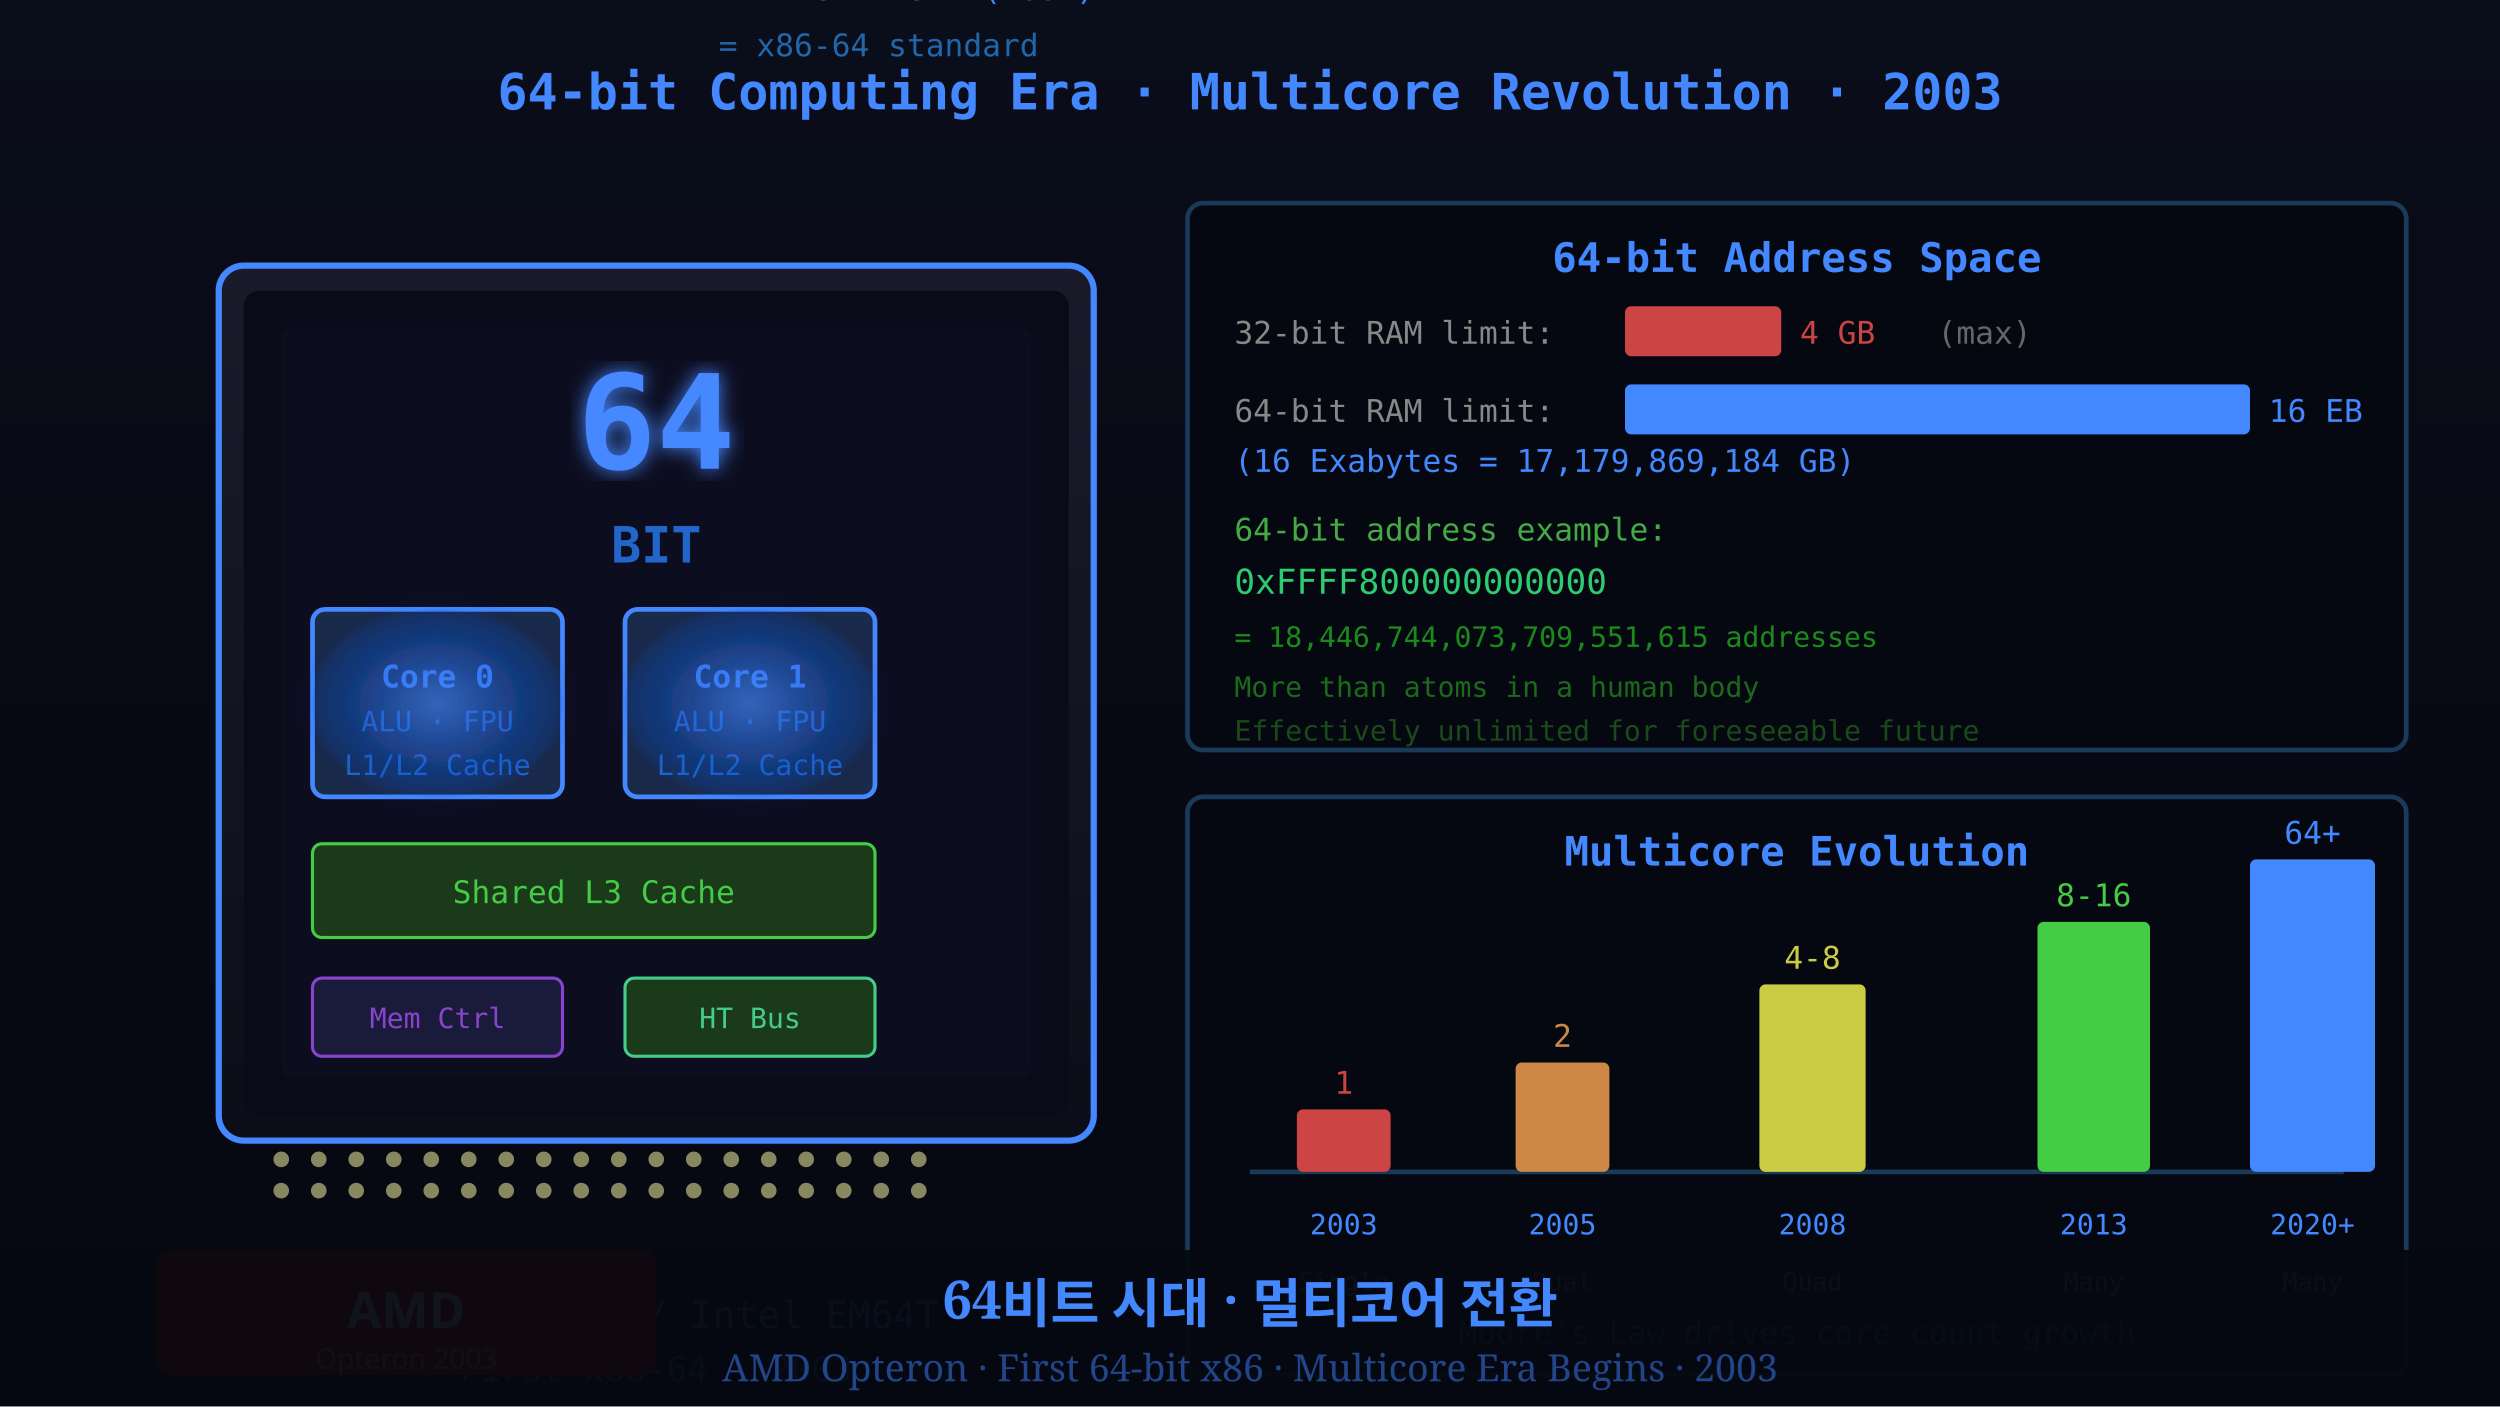
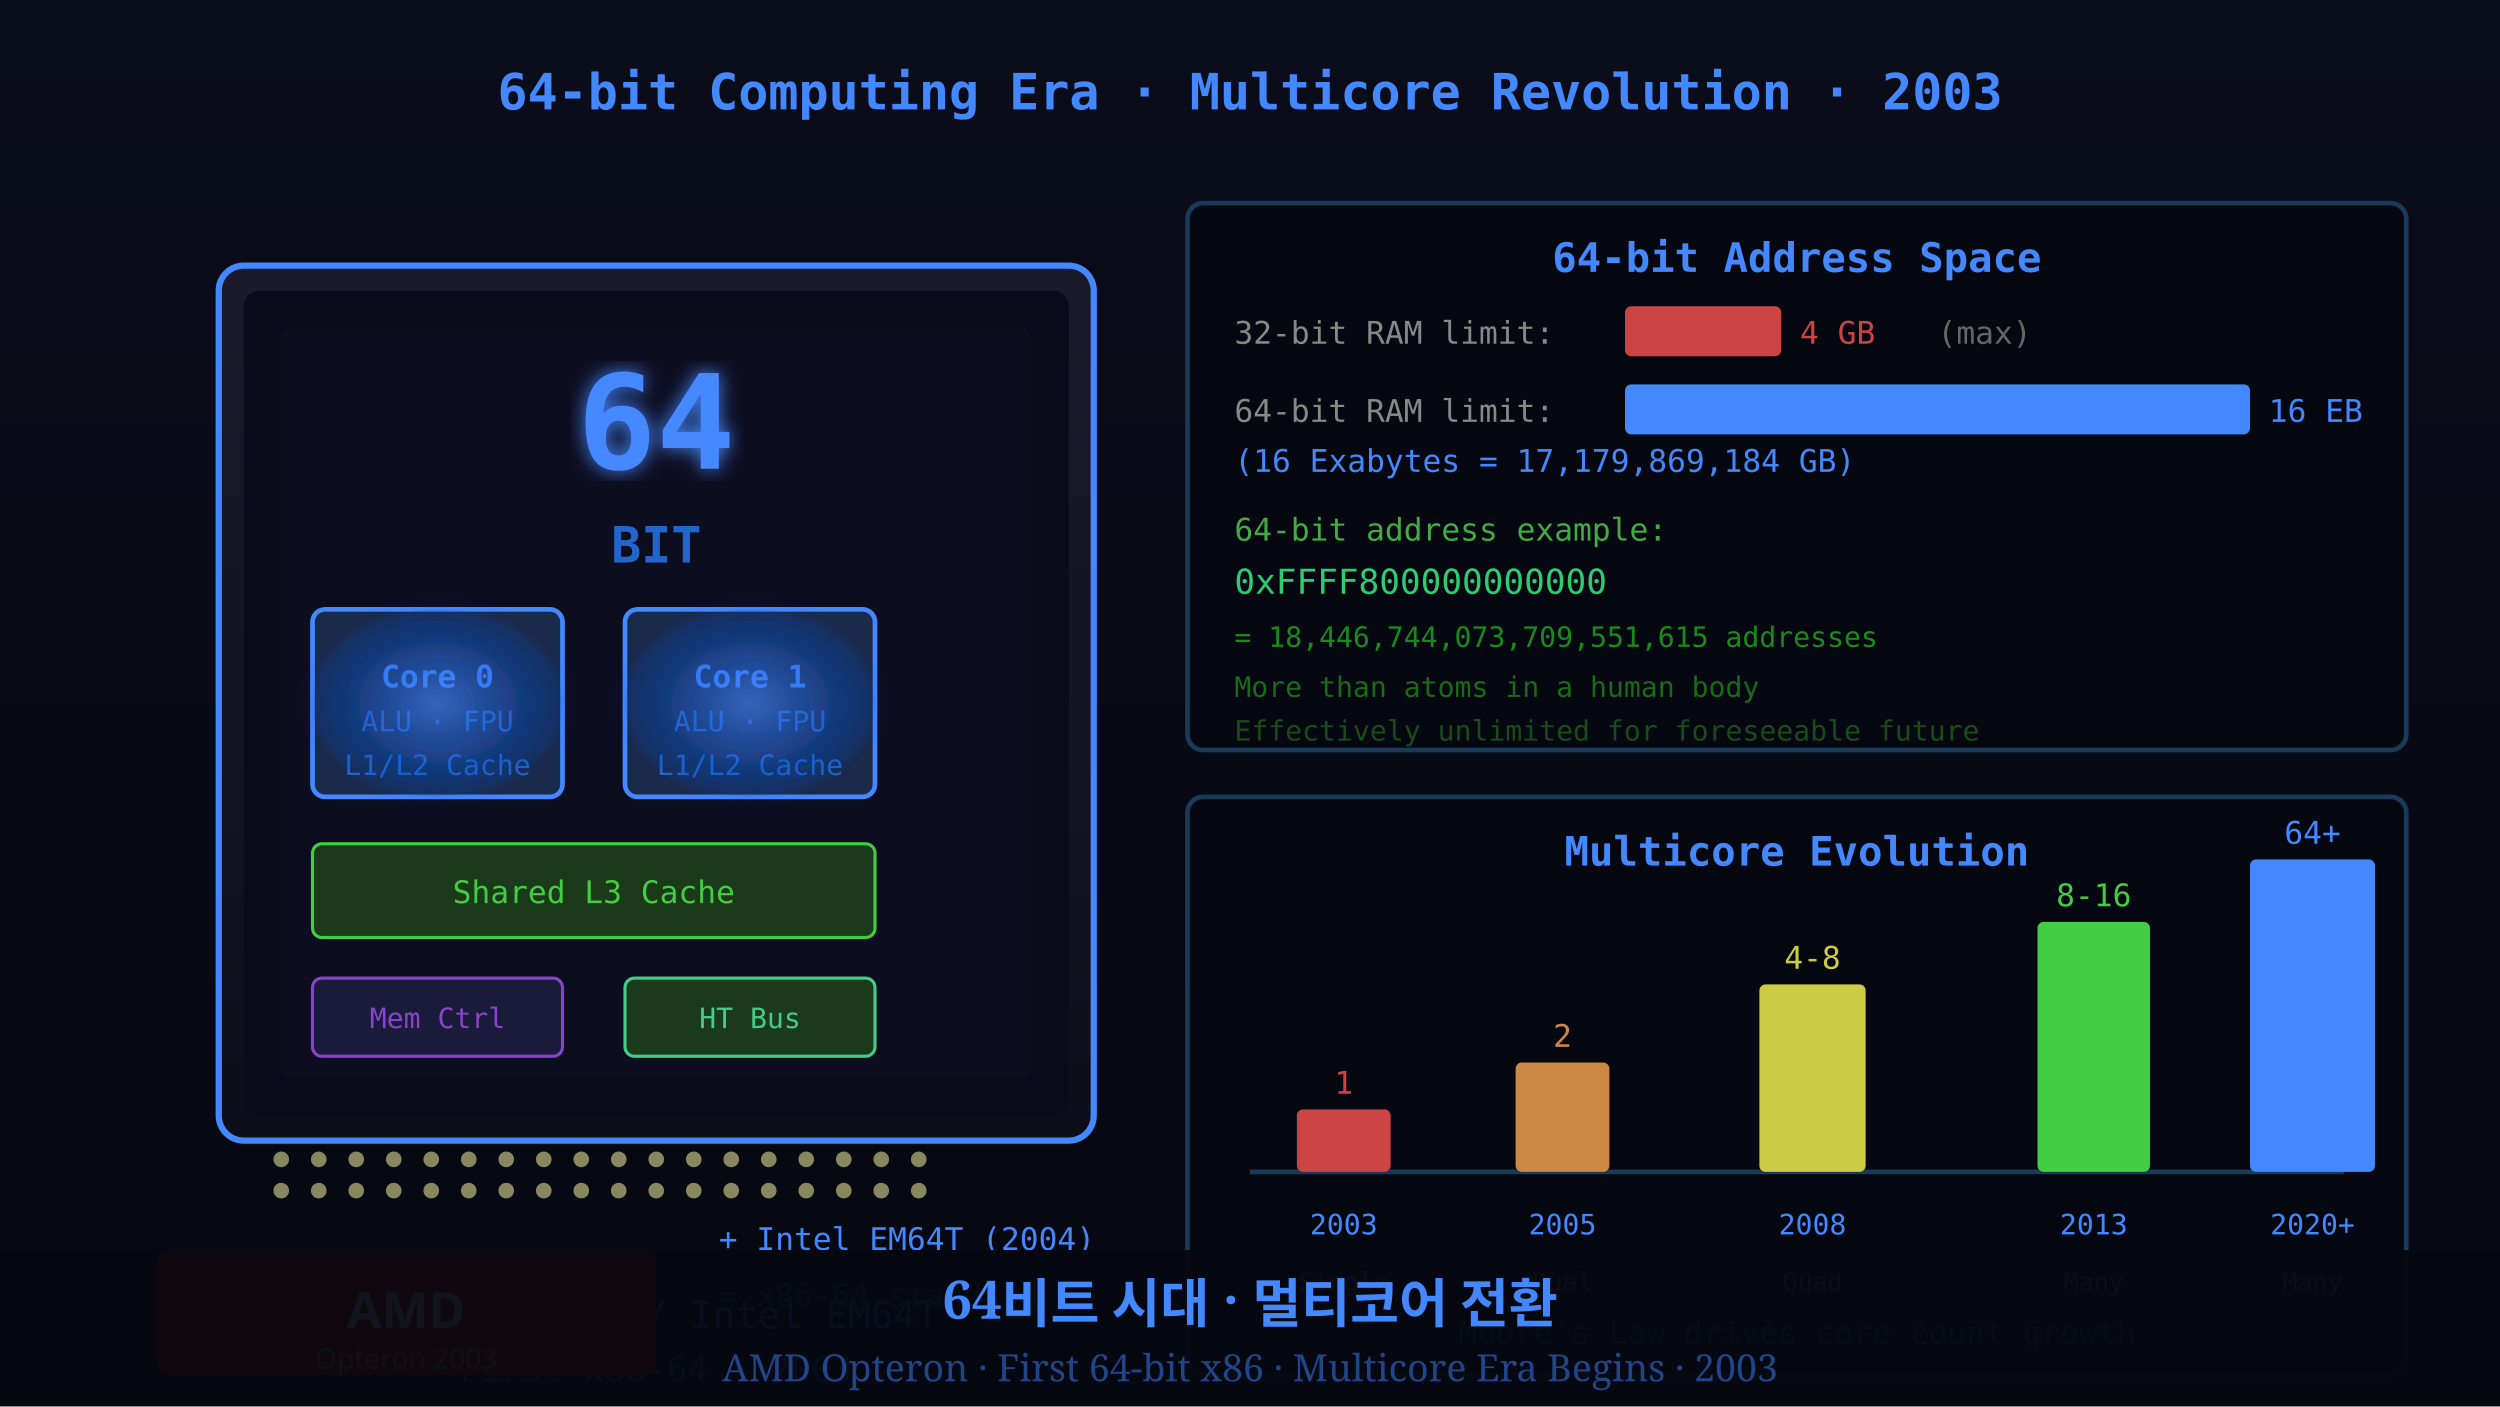
<svg xmlns="http://www.w3.org/2000/svg" viewBox="0 0 800 450" width="800" height="450">
  <defs>
    <linearGradient id="bg2003" x1="0%" y1="0%" x2="0%" y2="100%">
      <stop offset="0%" stop-color="#0a0d1a" />
      <stop offset="100%" stop-color="#050810" />
    </linearGradient>
    <linearGradient id="chipGrad2003" x1="0%" y1="0%" x2="0%" y2="100%">
      <stop offset="0%" stop-color="#1a1a2a" />
      <stop offset="100%" stop-color="#0d0d1a" />
    </linearGradient>
    <filter id="cpuGlow2003">
      <feGaussianBlur stdDeviation="3" result="blur" />
      <feMerge>
        <feMergeNode in="blur" />
        <feMergeNode in="SourceGraphic" />
      </feMerge>
    </filter>
    <radialGradient id="coreGrad" cx="50%" cy="50%" r="50%">
      <stop offset="0%" stop-color="#4488ff" stop-opacity="0.4" />
      <stop offset="100%" stop-color="#0044cc" stop-opacity="0.1" />
    </radialGradient>
  </defs>
  <rect width="800" height="450" fill="url(#bg2003)" />
  <text x="400" y="35" fill="#4488ff" font-size="16" font-family="monospace" text-anchor="middle" font-weight="bold">64-bit Computing Era · Multicore Revolution · 2003</text>
  <g transform="translate(50, 65)">
    <rect x="20" y="20" width="280" height="280" fill="url(#chipGrad2003)" rx="8" stroke="#4488ff" stroke-width="2" />
    <rect x="28" y="28" width="264" height="264" fill="#0a0a18" rx="5" />
    <rect x="40" y="40" width="240" height="240" fill="#0d0d20" rx="3" />
    <text x="160" y="85" fill="#4488ff" font-size="42" font-family="monospace" text-anchor="middle" font-weight="bold" filter="url(#cpuGlow2003)">64</text>
    <text x="160" y="115" fill="#2266cc" font-size="16" font-family="monospace" text-anchor="middle" font-weight="bold">BIT</text>
    <rect x="50" y="130" width="80" height="60" fill="#1a2a4a" rx="4" stroke="#4488ff" stroke-width="1.5" />
    <text x="90" y="155" fill="#4488ff" font-size="10" font-family="monospace" text-anchor="middle" font-weight="bold">Core 0</text>
    <text x="90" y="169" fill="#2266cc" font-size="9" font-family="monospace" text-anchor="middle">ALU · FPU</text>
    <text x="90" y="183" fill="#2266cc" font-size="9" font-family="monospace" text-anchor="middle">L1/L2 Cache</text>
    <rect x="150" y="130" width="80" height="60" fill="#1a2a4a" rx="4" stroke="#4488ff" stroke-width="1.5" />
    <text x="190" y="155" fill="#4488ff" font-size="10" font-family="monospace" text-anchor="middle" font-weight="bold">Core 1</text>
    <text x="190" y="169" fill="#2266cc" font-size="9" font-family="monospace" text-anchor="middle">ALU · FPU</text>
    <text x="190" y="183" fill="#2266cc" font-size="9" font-family="monospace" text-anchor="middle">L1/L2 Cache</text>
    <rect x="50" y="205" width="180" height="30" fill="#1a3a1a" rx="3" stroke="#44cc44" stroke-width="1" />
    <text x="140" y="224" fill="#44cc44" font-size="10" font-family="monospace" text-anchor="middle">Shared L3 Cache</text>
    <rect x="50" y="248" width="80" height="25" fill="#1a1a3a" rx="3" stroke="#8844cc" stroke-width="1" />
    <text x="90" y="264" fill="#8844cc" font-size="9" font-family="monospace" text-anchor="middle">Mem Ctrl</text>
    <rect x="150" y="248" width="80" height="25" fill="#1a3a1a" rx="3" stroke="#44cc88" stroke-width="1" />
    <text x="190" y="264" fill="#44cc88" font-size="9" font-family="monospace" text-anchor="middle">HT Bus</text>
    <ellipse cx="90" cy="160" rx="40" ry="30" fill="url(#coreGrad)" filter="url(#cpuGlow2003)" />
    <ellipse cx="190" cy="160" rx="40" ry="30" fill="url(#coreGrad)" filter="url(#cpuGlow2003)" />
    <g transform="translate(30, 298)">
      <g fill="#888860">
        <circle cx="10" cy="8" r="2.5" />
        <circle cx="22" cy="8" r="2.5" />
        <circle cx="34" cy="8" r="2.5" />
        <circle cx="46" cy="8" r="2.5" />
        <circle cx="58" cy="8" r="2.5" />
        <circle cx="70" cy="8" r="2.5" />
        <circle cx="82" cy="8" r="2.5" />
        <circle cx="94" cy="8" r="2.5" />
        <circle cx="106" cy="8" r="2.5" />
        <circle cx="118" cy="8" r="2.5" />
        <circle cx="130" cy="8" r="2.5" />
        <circle cx="142" cy="8" r="2.5" />
        <circle cx="154" cy="8" r="2.5" />
        <circle cx="166" cy="8" r="2.5" />
        <circle cx="178" cy="8" r="2.5" />
        <circle cx="190" cy="8" r="2.5" />
        <circle cx="202" cy="8" r="2.5" />
        <circle cx="214" cy="8" r="2.5" />
        <circle cx="10" cy="18" r="2.5" />
        <circle cx="22" cy="18" r="2.5" />
        <circle cx="34" cy="18" r="2.5" />
        <circle cx="46" cy="18" r="2.5" />
        <circle cx="58" cy="18" r="2.5" />
        <circle cx="70" cy="18" r="2.5" />
        <circle cx="82" cy="18" r="2.5" />
        <circle cx="94" cy="18" r="2.5" />
        <circle cx="106" cy="18" r="2.5" />
        <circle cx="118" cy="18" r="2.5" />
        <circle cx="130" cy="18" r="2.5" />
        <circle cx="142" cy="18" r="2.5" />
        <circle cx="154" cy="18" r="2.5" />
        <circle cx="166" cy="18" r="2.5" />
        <circle cx="178" cy="18" r="2.5" />
        <circle cx="190" cy="18" r="2.5" />
        <circle cx="202" cy="18" r="2.5" />
        <circle cx="214" cy="18" r="2.5" />
      </g>
    </g>
    <text x="160" y="360" fill="#4488ff" font-size="12" font-family="monospace" text-anchor="middle">AMD Opteron / Intel EM64T</text>
    <text x="160" y="377" fill="#2266cc" font-size="11" font-family="monospace" text-anchor="middle">First x86-64 · 2003</text>
  </g>
  <g transform="translate(380, 65)">
    <rect x="0" y="0" width="390" height="175" fill="#050810" rx="5" stroke="#1a3a5a" stroke-width="1.5" />
    <text x="195" y="22" fill="#4488ff" font-size="13" font-family="monospace" text-anchor="middle" font-weight="bold">64-bit Address Space</text>
    <text x="15" y="45" fill="#888888" font-size="10" font-family="monospace">32-bit RAM limit:</text>
    <rect x="140" y="33" width="50" height="16" fill="#cc4444" rx="2" />
    <text x="196" y="45" fill="#cc4444" font-size="10" font-family="monospace">4 GB</text>
    <text x="240" y="45" fill="#666666" font-size="10" font-family="monospace">(max)</text>
    <text x="15" y="70" fill="#888888" font-size="10" font-family="monospace">64-bit RAM limit:</text>
    <rect x="140" y="58" width="200" height="16" fill="#4488ff" rx="2" />
    <text x="346" y="70" fill="#4488ff" font-size="10" font-family="monospace">16 EB</text>
    <text x="15" y="86" fill="#4488ff" font-size="10" font-family="monospace">         (16 Exabytes = 17,179,869,184 GB)</text>
    <text x="15" y="108" fill="#44aa44" font-size="10" font-family="monospace">64-bit address example:</text>
    <text x="15" y="125" fill="#2ecc71" font-size="11" font-family="monospace">0xFFFF800000000000</text>
    <text x="15" y="142" fill="#1a8a1a" font-size="9" font-family="monospace">= 18,446,744,073,709,551,615 addresses</text>
    <text x="15" y="158" fill="#1a6a1a" font-size="9" font-family="monospace">More than atoms in a human body</text>
    <text x="15" y="172" fill="#1a4a1a" font-size="9" font-family="monospace">Effectively unlimited for foreseeable future</text>
  </g>
  <g transform="translate(380, 255)">
    <rect x="0" y="0" width="390" height="185" fill="#050810" rx="5" stroke="#1a3a5a" stroke-width="1.5" />
    <text x="195" y="22" fill="#4488ff" font-size="13" font-family="monospace" text-anchor="middle" font-weight="bold">Multicore Evolution</text>
    <line x1="20" y1="120" x2="370" y2="120" stroke="#1a3a5a" stroke-width="1.5" />
    <g font-size="9" font-family="monospace" text-anchor="middle" fill="#4488ff">
      <text x="50" y="140">2003</text>
      <text x="120" y="140">2005</text>
      <text x="200" y="140">2008</text>
      <text x="290" y="140">2013</text>
      <text x="360" y="140">2020+</text>
    </g>
    <rect x="35" y="100" width="30" height="20" fill="#cc4444" rx="2" />
    <text x="50" y="95" fill="#cc4444" font-size="10" font-family="monospace" text-anchor="middle">1</text>
    <text x="50" y="158" fill="#888888" font-size="8" font-family="monospace" text-anchor="middle">Single</text>
    <rect x="105" y="85" width="30" height="35" fill="#cc8844" rx="2" />
    <text x="120" y="80" fill="#cc8844" font-size="10" font-family="monospace" text-anchor="middle">2</text>
    <text x="120" y="158" fill="#888888" font-size="8" font-family="monospace" text-anchor="middle">Dual</text>
    <rect x="183" y="60" width="34" height="60" fill="#cccc44" rx="2" />
    <text x="200" y="55" fill="#cccc44" font-size="10" font-family="monospace" text-anchor="middle">4-8</text>
    <text x="200" y="158" fill="#888888" font-size="8" font-family="monospace" text-anchor="middle">Quad</text>
    <rect x="272" y="40" width="36" height="80" fill="#44cc44" rx="2" />
    <text x="290" y="35" fill="#44cc44" font-size="10" font-family="monospace" text-anchor="middle">8-16</text>
    <text x="290" y="158" fill="#888888" font-size="8" font-family="monospace" text-anchor="middle">Many</text>
    <rect x="340" y="20" width="40" height="100" fill="#4488ff" rx="2" />
    <text x="360" y="15" fill="#4488ff" font-size="10" font-family="monospace" text-anchor="middle">64+</text>
    <text x="360" y="158" fill="#888888" font-size="8" font-family="monospace" text-anchor="middle">Many</text>
    <text x="195" y="175" fill="#2266aa" font-size="10" font-family="monospace" text-anchor="middle">Moore's Law drives core count growth</text>
  </g>
  <g transform="translate(50, 400)">
    <rect x="0" y="0" width="160" height="40" fill="#cc0000" rx="4" />
    <text x="80" y="25" fill="white" font-size="16" font-family="sans-serif" text-anchor="middle" font-weight="bold">AMD</text>
    <text x="80" y="38" fill="#ffaaaa" font-size="9" font-family="sans-serif" text-anchor="middle">Opteron 2003</text>
  </g>
-   <g transform="translate(230" y="400">
+   <g transform="translate(230, 400)">
    <text x="0" y="0" fill="#4488ff" font-size="10" font-family="monospace">+ Intel EM64T (2004)</text>
    <text x="0" y="18" fill="#2266aa" font-size="10" font-family="monospace">= x86-64 standard</text>
  </g>
  <rect x="0" y="400" width="800" height="50" fill="#050810" opacity="0.95" />
  <text x="400" y="422" fill="#4488ff" font-size="17" font-family="Georgia, serif" text-anchor="middle" font-weight="bold">64비트 시대 · 멀티코어 전환</text>
  <text x="400" y="442" fill="#224488" font-size="12" font-family="Georgia, serif" text-anchor="middle">AMD Opteron · First 64-bit x86 · Multicore Era Begins · 2003</text>
</svg>
